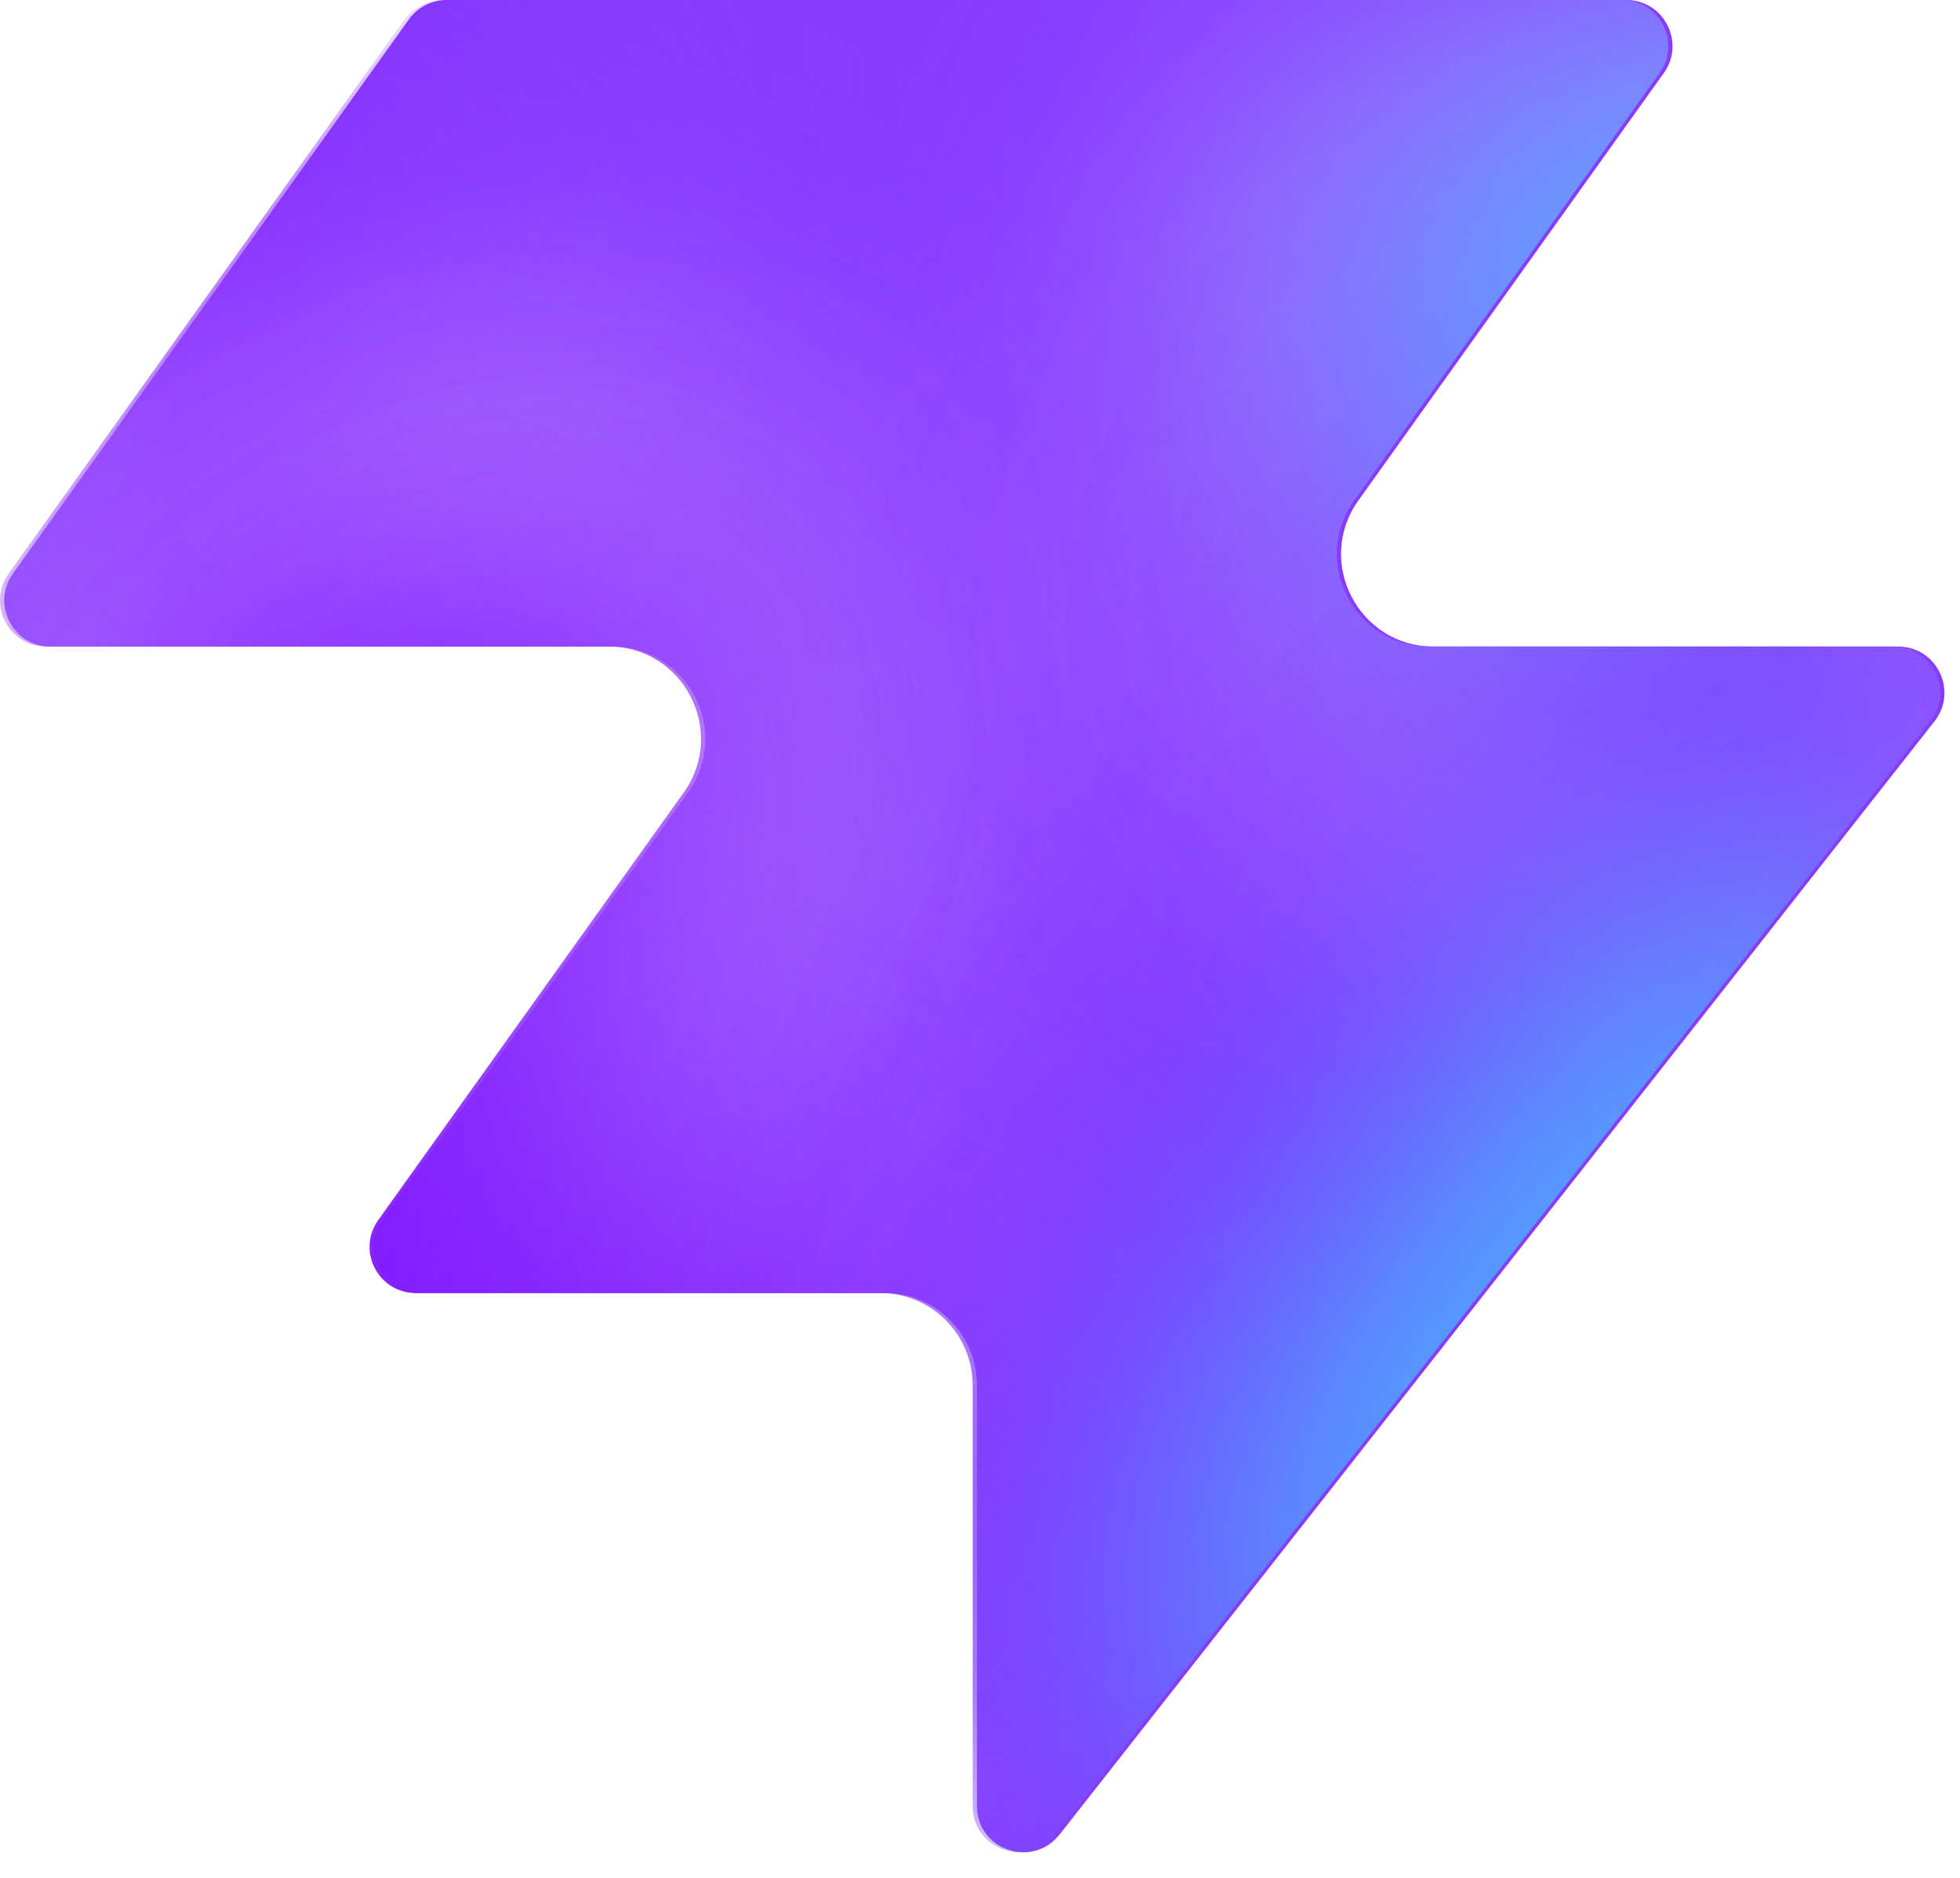
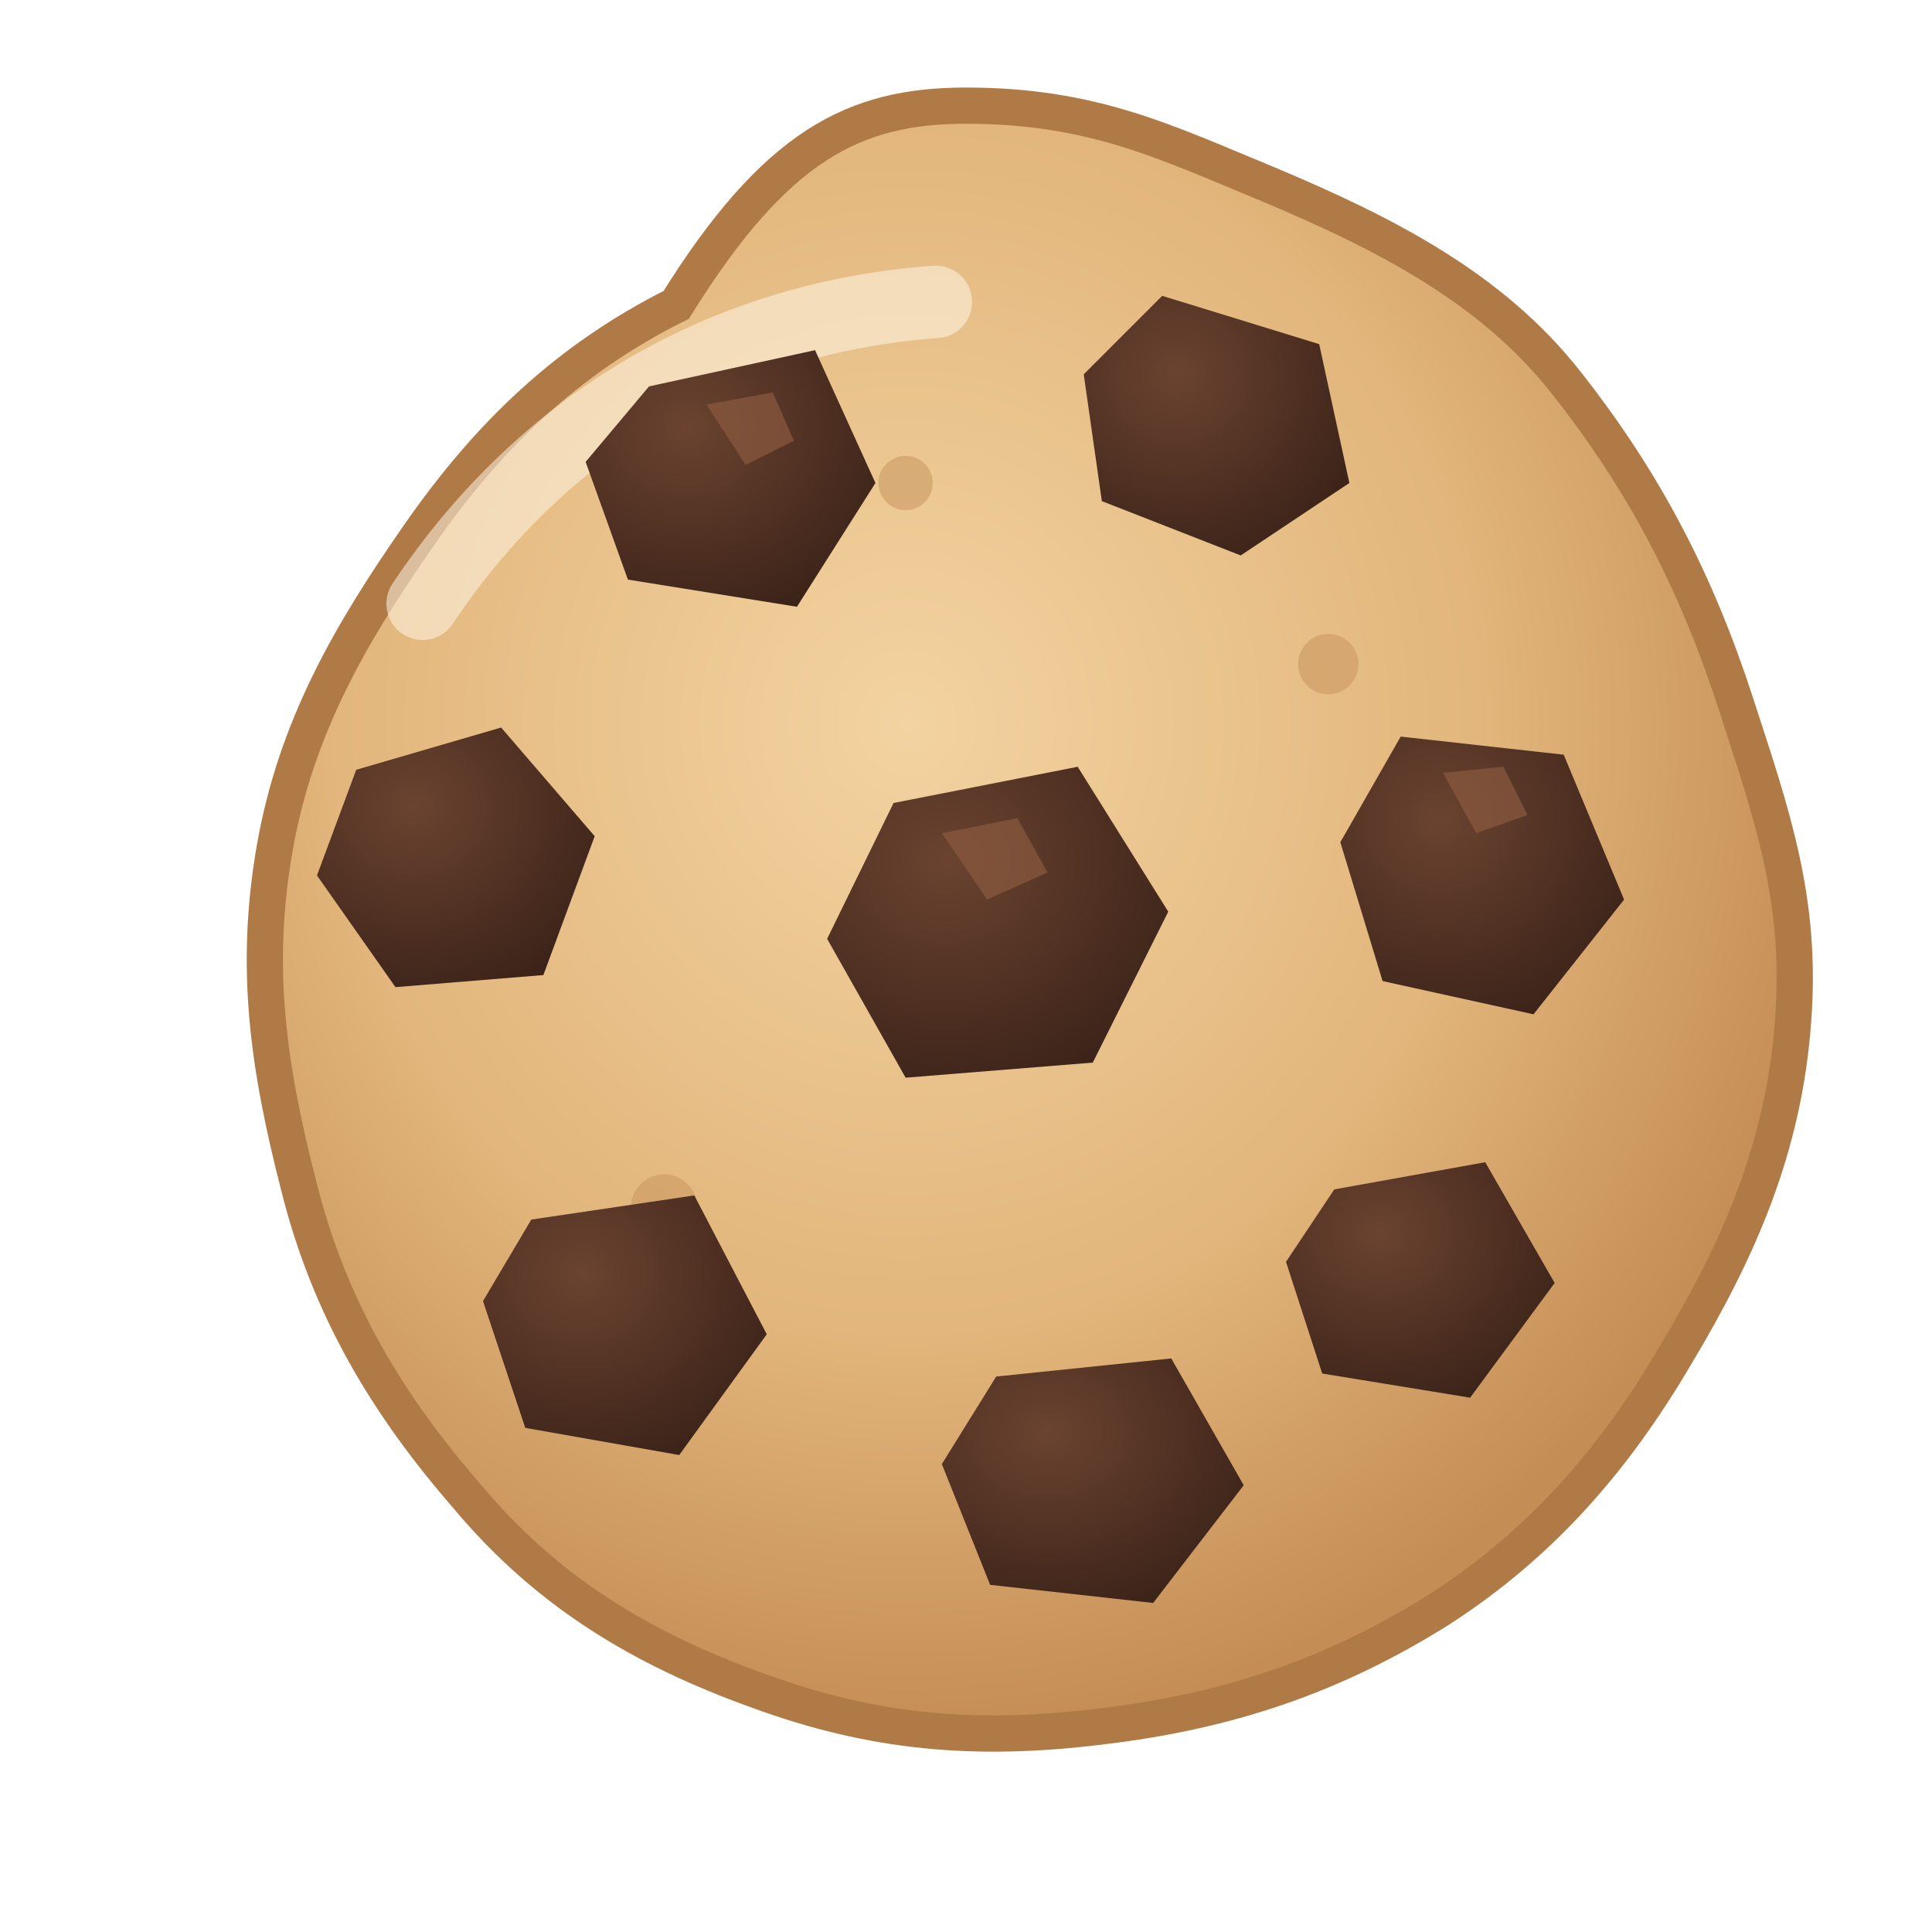
- <svg xmlns="http://www.w3.org/2000/svg" width="48" height="46" fill="none" viewBox="0 0 48 46">
-   <path fill="#863bff" d="M25.946 44.938c-.664.845-2.021.375-2.021-.698V33.937a2.26 2.26 0 0 0-2.262-2.262H10.287c-.92 0-1.456-1.04-.92-1.788l7.48-10.471c1.07-1.497 0-3.578-1.842-3.578H1.237c-.92 0-1.456-1.04-.92-1.788L10.013.474c.214-.297.556-.474.92-.474h28.894c.92 0 1.456 1.04.92 1.788l-7.48 10.471c-1.07 1.498 0 3.579 1.842 3.579h11.377c.943 0 1.473 1.088.89 1.83L25.947 44.94z" style="fill:#863bff;fill:color(display-p3 .525 .23 1);fill-opacity:1" />
-   <mask id="a" width="48" height="46" x="0" y="0" maskUnits="userSpaceOnUse" style="mask-type:alpha">
-     <path fill="#000" d="M25.842 44.938c-.664.844-2.021.375-2.021-.698V33.937a2.26 2.26 0 0 0-2.262-2.262H10.183c-.92 0-1.456-1.04-.92-1.788l7.48-10.471c1.07-1.498 0-3.579-1.842-3.579H1.133c-.92 0-1.456-1.04-.92-1.787L9.91.473c.214-.297.556-.474.92-.474h28.894c.92 0 1.456 1.04.92 1.788l-7.48 10.471c-1.07 1.498 0 3.578 1.842 3.578h11.377c.943 0 1.473 1.088.89 1.832L25.843 44.94z" style="fill:#000;fill-opacity:1" />
-   </mask>
-   <g mask="url(#a)">
-     <g filter="url(#b)">
-       <ellipse cx="5.508" cy="14.704" fill="#ede6ff" rx="5.508" ry="14.704" style="fill:#ede6ff;fill:color(display-p3 .927 .903 1);fill-opacity:1" transform="matrix(.00324 1 1 -.00324 -4.47 31.516)" />
-     </g>
-     <g filter="url(#c)">
-       <ellipse cx="10.399" cy="29.851" fill="#ede6ff" rx="10.399" ry="29.851" style="fill:#ede6ff;fill:color(display-p3 .927 .903 1);fill-opacity:1" transform="matrix(.00324 1 1 -.00324 -39.328 7.883)" />
-     </g>
-     <g filter="url(#d)">
-       <ellipse cx="5.508" cy="30.487" fill="#7e14ff" rx="5.508" ry="30.487" style="fill:#7e14ff;fill:color(display-p3 .492 .077 1);fill-opacity:1" transform="rotate(89.814 -25.913 -14.639)scale(1 -1)" />
-     </g>
-     <g filter="url(#e)">
-       <ellipse cx="5.508" cy="30.599" fill="#7e14ff" rx="5.508" ry="30.599" style="fill:#7e14ff;fill:color(display-p3 .492 .077 1);fill-opacity:1" transform="rotate(89.814 -32.644 -3.334)scale(1 -1)" />
-     </g>
-     <g filter="url(#f)">
-       <ellipse cx="5.508" cy="30.599" fill="#7e14ff" rx="5.508" ry="30.599" style="fill:#7e14ff;fill:color(display-p3 .492 .077 1);fill-opacity:1" transform="matrix(.00324 1 1 -.00324 -34.34 30.47)" />
-     </g>
-     <g filter="url(#g)">
-       <ellipse cx="14.072" cy="22.078" fill="#ede6ff" rx="14.072" ry="22.078" style="fill:#ede6ff;fill:color(display-p3 .927 .903 1);fill-opacity:1" transform="rotate(93.35 24.506 48.493)scale(-1 1)" />
-     </g>
-     <g filter="url(#h)">
-       <ellipse cx="3.47" cy="21.501" fill="#7e14ff" rx="3.47" ry="21.501" style="fill:#7e14ff;fill:color(display-p3 .492 .077 1);fill-opacity:1" transform="rotate(89.009 28.708 47.59)scale(-1 1)" />
-     </g>
-     <g filter="url(#i)">
-       <ellipse cx="3.47" cy="21.501" fill="#7e14ff" rx="3.47" ry="21.501" style="fill:#7e14ff;fill:color(display-p3 .492 .077 1);fill-opacity:1" transform="rotate(89.009 28.708 47.59)scale(-1 1)" />
-     </g>
-     <g filter="url(#j)">
-       <ellipse cx=".387" cy="8.972" fill="#7e14ff" rx="4.407" ry="29.108" style="fill:#7e14ff;fill:color(display-p3 .492 .077 1);fill-opacity:1" transform="rotate(39.51 .387 8.972)" />
-     </g>
-     <g filter="url(#k)">
-       <ellipse cx="47.523" cy="-6.092" fill="#7e14ff" rx="4.407" ry="29.108" style="fill:#7e14ff;fill:color(display-p3 .492 .077 1);fill-opacity:1" transform="rotate(37.892 47.523 -6.092)" />
-     </g>
-     <g filter="url(#l)">
-       <ellipse cx="41.412" cy="6.333" fill="#47bfff" rx="5.971" ry="9.665" style="fill:#47bfff;fill:color(display-p3 .28 .748 1);fill-opacity:1" transform="rotate(37.892 41.412 6.333)" />
-     </g>
-     <g filter="url(#m)">
-       <ellipse cx="-1.879" cy="38.332" fill="#7e14ff" rx="4.407" ry="29.108" style="fill:#7e14ff;fill:color(display-p3 .492 .077 1);fill-opacity:1" transform="rotate(37.892 -1.88 38.332)" />
-     </g>
-     <g filter="url(#n)">
-       <ellipse cx="-1.879" cy="38.332" fill="#7e14ff" rx="4.407" ry="29.108" style="fill:#7e14ff;fill:color(display-p3 .492 .077 1);fill-opacity:1" transform="rotate(37.892 -1.88 38.332)" />
-     </g>
-     <g filter="url(#o)">
-       <ellipse cx="35.651" cy="29.907" fill="#7e14ff" rx="4.407" ry="29.108" style="fill:#7e14ff;fill:color(display-p3 .492 .077 1);fill-opacity:1" transform="rotate(37.892 35.651 29.907)" />
-     </g>
-     <g filter="url(#p)">
-       <ellipse cx="38.418" cy="32.4" fill="#47bfff" rx="5.971" ry="15.297" style="fill:#47bfff;fill:color(display-p3 .28 .748 1);fill-opacity:1" transform="rotate(37.892 38.418 32.4)" />
-     </g>
+ <svg xmlns="http://www.w3.org/2000/svg" viewBox="0 0 64 64" role="img" aria-label="나의쿠키">
+   <defs>
+     <radialGradient id="dough" cx="42%" cy="38%" r="62%">
+       <stop offset="0" stop-color="#f3d3a1" />
+       <stop offset=".6" stop-color="#e2b67c" />
+       <stop offset="1" stop-color="#c48d55" />
+     </radialGradient>
+     <radialGradient id="chunk" cx="35%" cy="30%" r="80%">
+       <stop offset="0" stop-color="#6b4330" />
+       <stop offset="1" stop-color="#3a2218" />
+     </radialGradient>
+   </defs>
+   <path d="M32 3.5c4.2 0 6.6 1.2 10 2.6 3.8 1.6 7.4 3.4 9.9 6.6 2.6 3.3 4.3 6.6 5.6 10.6 1.2 3.7 2.2 6.5 1.9 10.5-.3 4.2-1.8 7.6-3.9 11.1-2 3.4-4.4 6.2-7.8 8.4-3.5 2.2-7 3.4-11.3 3.9-4.1.5-7.5.2-11.3-1.2-3.9-1.4-7-3.3-9.6-6.4-2.7-3.1-4.6-6.3-5.6-10.3-1-3.9-1.5-7.2-.8-11.2.7-4 2.5-7.1 4.8-10.4 2.3-3.3 4.9-5.8 8.5-7.6C25.7 4.8 28.3 3.5 32 3.5Z" fill="url(#dough)" stroke="#b07a46" stroke-width="1.2" />
+   <path d="M14 20c4-6 10-9.5 17-10" fill="none" stroke="#fff6e6" stroke-width="2.4" stroke-linecap="round" opacity=".55" />
+   <g fill="#c9965f" opacity=".55">
+     <circle cx="22" cy="40" r="1.1" />
+     <circle cx="44" cy="22" r="1" />
+     <circle cx="36" cy="49" r="1.2" />
+     <circle cx="16" cy="29" r=".9" />
+     <circle cx="48" cy="40" r="1" />
+     <circle cx="30" cy="16" r=".9" />
  </g>
-   <defs>
-     <filter id="b" width="60.045" height="41.654" x="-19.77" y="16.149" color-interpolation-filters="sRGB" filterUnits="userSpaceOnUse">
-       <feFlood flood-opacity="0" result="BackgroundImageFix" />
-       <feBlend in="SourceGraphic" in2="BackgroundImageFix" result="shape" />
-       <feGaussianBlur result="effect1_foregroundBlur_2002_17158" stdDeviation="7.659" />
-     </filter>
-     <filter id="c" width="90.34" height="51.437" x="-54.613" y="-7.533" color-interpolation-filters="sRGB" filterUnits="userSpaceOnUse">
-       <feFlood flood-opacity="0" result="BackgroundImageFix" />
-       <feBlend in="SourceGraphic" in2="BackgroundImageFix" result="shape" />
-       <feGaussianBlur result="effect1_foregroundBlur_2002_17158" stdDeviation="7.659" />
-     </filter>
-     <filter id="d" width="79.355" height="29.4" x="-49.64" y="2.03" color-interpolation-filters="sRGB" filterUnits="userSpaceOnUse">
-       <feFlood flood-opacity="0" result="BackgroundImageFix" />
-       <feBlend in="SourceGraphic" in2="BackgroundImageFix" result="shape" />
-       <feGaussianBlur result="effect1_foregroundBlur_2002_17158" stdDeviation="4.596" />
-     </filter>
-     <filter id="e" width="79.579" height="29.4" x="-45.045" y="20.029" color-interpolation-filters="sRGB" filterUnits="userSpaceOnUse">
-       <feFlood flood-opacity="0" result="BackgroundImageFix" />
-       <feBlend in="SourceGraphic" in2="BackgroundImageFix" result="shape" />
-       <feGaussianBlur result="effect1_foregroundBlur_2002_17158" stdDeviation="4.596" />
-     </filter>
-     <filter id="f" width="79.579" height="29.4" x="-43.513" y="21.178" color-interpolation-filters="sRGB" filterUnits="userSpaceOnUse">
-       <feFlood flood-opacity="0" result="BackgroundImageFix" />
-       <feBlend in="SourceGraphic" in2="BackgroundImageFix" result="shape" />
-       <feGaussianBlur result="effect1_foregroundBlur_2002_17158" stdDeviation="4.596" />
-     </filter>
-     <filter id="g" width="74.749" height="58.852" x="15.756" y="-17.901" color-interpolation-filters="sRGB" filterUnits="userSpaceOnUse">
-       <feFlood flood-opacity="0" result="BackgroundImageFix" />
-       <feBlend in="SourceGraphic" in2="BackgroundImageFix" result="shape" />
-       <feGaussianBlur result="effect1_foregroundBlur_2002_17158" stdDeviation="7.659" />
-     </filter>
-     <filter id="h" width="61.377" height="25.362" x="23.548" y="2.284" color-interpolation-filters="sRGB" filterUnits="userSpaceOnUse">
-       <feFlood flood-opacity="0" result="BackgroundImageFix" />
-       <feBlend in="SourceGraphic" in2="BackgroundImageFix" result="shape" />
-       <feGaussianBlur result="effect1_foregroundBlur_2002_17158" stdDeviation="4.596" />
-     </filter>
-     <filter id="i" width="61.377" height="25.362" x="23.548" y="2.284" color-interpolation-filters="sRGB" filterUnits="userSpaceOnUse">
-       <feFlood flood-opacity="0" result="BackgroundImageFix" />
-       <feBlend in="SourceGraphic" in2="BackgroundImageFix" result="shape" />
-       <feGaussianBlur result="effect1_foregroundBlur_2002_17158" stdDeviation="4.596" />
-     </filter>
-     <filter id="j" width="56.045" height="63.649" x="-27.636" y="-22.853" color-interpolation-filters="sRGB" filterUnits="userSpaceOnUse">
-       <feFlood flood-opacity="0" result="BackgroundImageFix" />
-       <feBlend in="SourceGraphic" in2="BackgroundImageFix" result="shape" />
-       <feGaussianBlur result="effect1_foregroundBlur_2002_17158" stdDeviation="4.596" />
-     </filter>
-     <filter id="k" width="54.814" height="64.646" x="20.116" y="-38.415" color-interpolation-filters="sRGB" filterUnits="userSpaceOnUse">
-       <feFlood flood-opacity="0" result="BackgroundImageFix" />
-       <feBlend in="SourceGraphic" in2="BackgroundImageFix" result="shape" />
-       <feGaussianBlur result="effect1_foregroundBlur_2002_17158" stdDeviation="4.596" />
-     </filter>
-     <filter id="l" width="33.541" height="35.313" x="24.641" y="-11.323" color-interpolation-filters="sRGB" filterUnits="userSpaceOnUse">
-       <feFlood flood-opacity="0" result="BackgroundImageFix" />
-       <feBlend in="SourceGraphic" in2="BackgroundImageFix" result="shape" />
-       <feGaussianBlur result="effect1_foregroundBlur_2002_17158" stdDeviation="4.596" />
-     </filter>
-     <filter id="m" width="54.814" height="64.646" x="-29.286" y="6.009" color-interpolation-filters="sRGB" filterUnits="userSpaceOnUse">
-       <feFlood flood-opacity="0" result="BackgroundImageFix" />
-       <feBlend in="SourceGraphic" in2="BackgroundImageFix" result="shape" />
-       <feGaussianBlur result="effect1_foregroundBlur_2002_17158" stdDeviation="4.596" />
-     </filter>
-     <filter id="n" width="54.814" height="64.646" x="-29.286" y="6.009" color-interpolation-filters="sRGB" filterUnits="userSpaceOnUse">
-       <feFlood flood-opacity="0" result="BackgroundImageFix" />
-       <feBlend in="SourceGraphic" in2="BackgroundImageFix" result="shape" />
-       <feGaussianBlur result="effect1_foregroundBlur_2002_17158" stdDeviation="4.596" />
-     </filter>
-     <filter id="o" width="54.814" height="64.646" x="8.244" y="-2.416" color-interpolation-filters="sRGB" filterUnits="userSpaceOnUse">
-       <feFlood flood-opacity="0" result="BackgroundImageFix" />
-       <feBlend in="SourceGraphic" in2="BackgroundImageFix" result="shape" />
-       <feGaussianBlur result="effect1_foregroundBlur_2002_17158" stdDeviation="4.596" />
-     </filter>
-     <filter id="p" width="39.409" height="43.623" x="18.713" y="10.588" color-interpolation-filters="sRGB" filterUnits="userSpaceOnUse">
-       <feFlood flood-opacity="0" result="BackgroundImageFix" />
-       <feBlend in="SourceGraphic" in2="BackgroundImageFix" result="shape" />
-       <feGaussianBlur result="effect1_foregroundBlur_2002_17158" stdDeviation="4.596" />
-     </filter>
-   </defs>
+   <g fill="url(#chunk)">
+     <path d="M21.5 12.8 27 11.6l2 4.4-2.6 4.1-5.6-.9-1.4-3.9Z" />
+     <path d="M38.5 9.8l5.2 1.6 1 4.6-3.6 2.4-4.6-1.8-.6-4.2Z" />
+     <path d="M11.8 25.5l4.8-1.4 3.1 3.6-1.7 4.6-4.9.4-2.6-3.7Z" />
+     <path d="M29.6 26.6l6.1-1.2 3 4.8-2.5 5-6.2.5-2.6-4.6Z" />
+     <path d="M46.4 24.4l5.4.6 2 4.8-3 3.8-5-1.1-1.4-4.6Z" />
+     <path d="M17.6 40.4l5.4-.8 2.4 4.6-2.9 4-5.1-.9-1.4-4.2Z" />
+     <path d="M33 45.6l5.8-.6 2.4 4.2-3 3.9-5.4-.6-1.6-4Z" />
+     <path d="M44.2 39.4l5-.9 2.3 4-2.8 3.8-4.9-.8-1.2-3.7Z" />
+   </g>
+   <g fill="#8a5a3f" opacity=".7">
+     <path d="M23.4 13.4l2.2-.4.7 1.6-1.6.8Z" />
+     <path d="M31.2 27.6l2.5-.5 1 1.8-2 .9Z" />
+     <path d="M47.8 25.6l2-.2.8 1.6-1.7.6Z" />
+   </g>
</svg>
